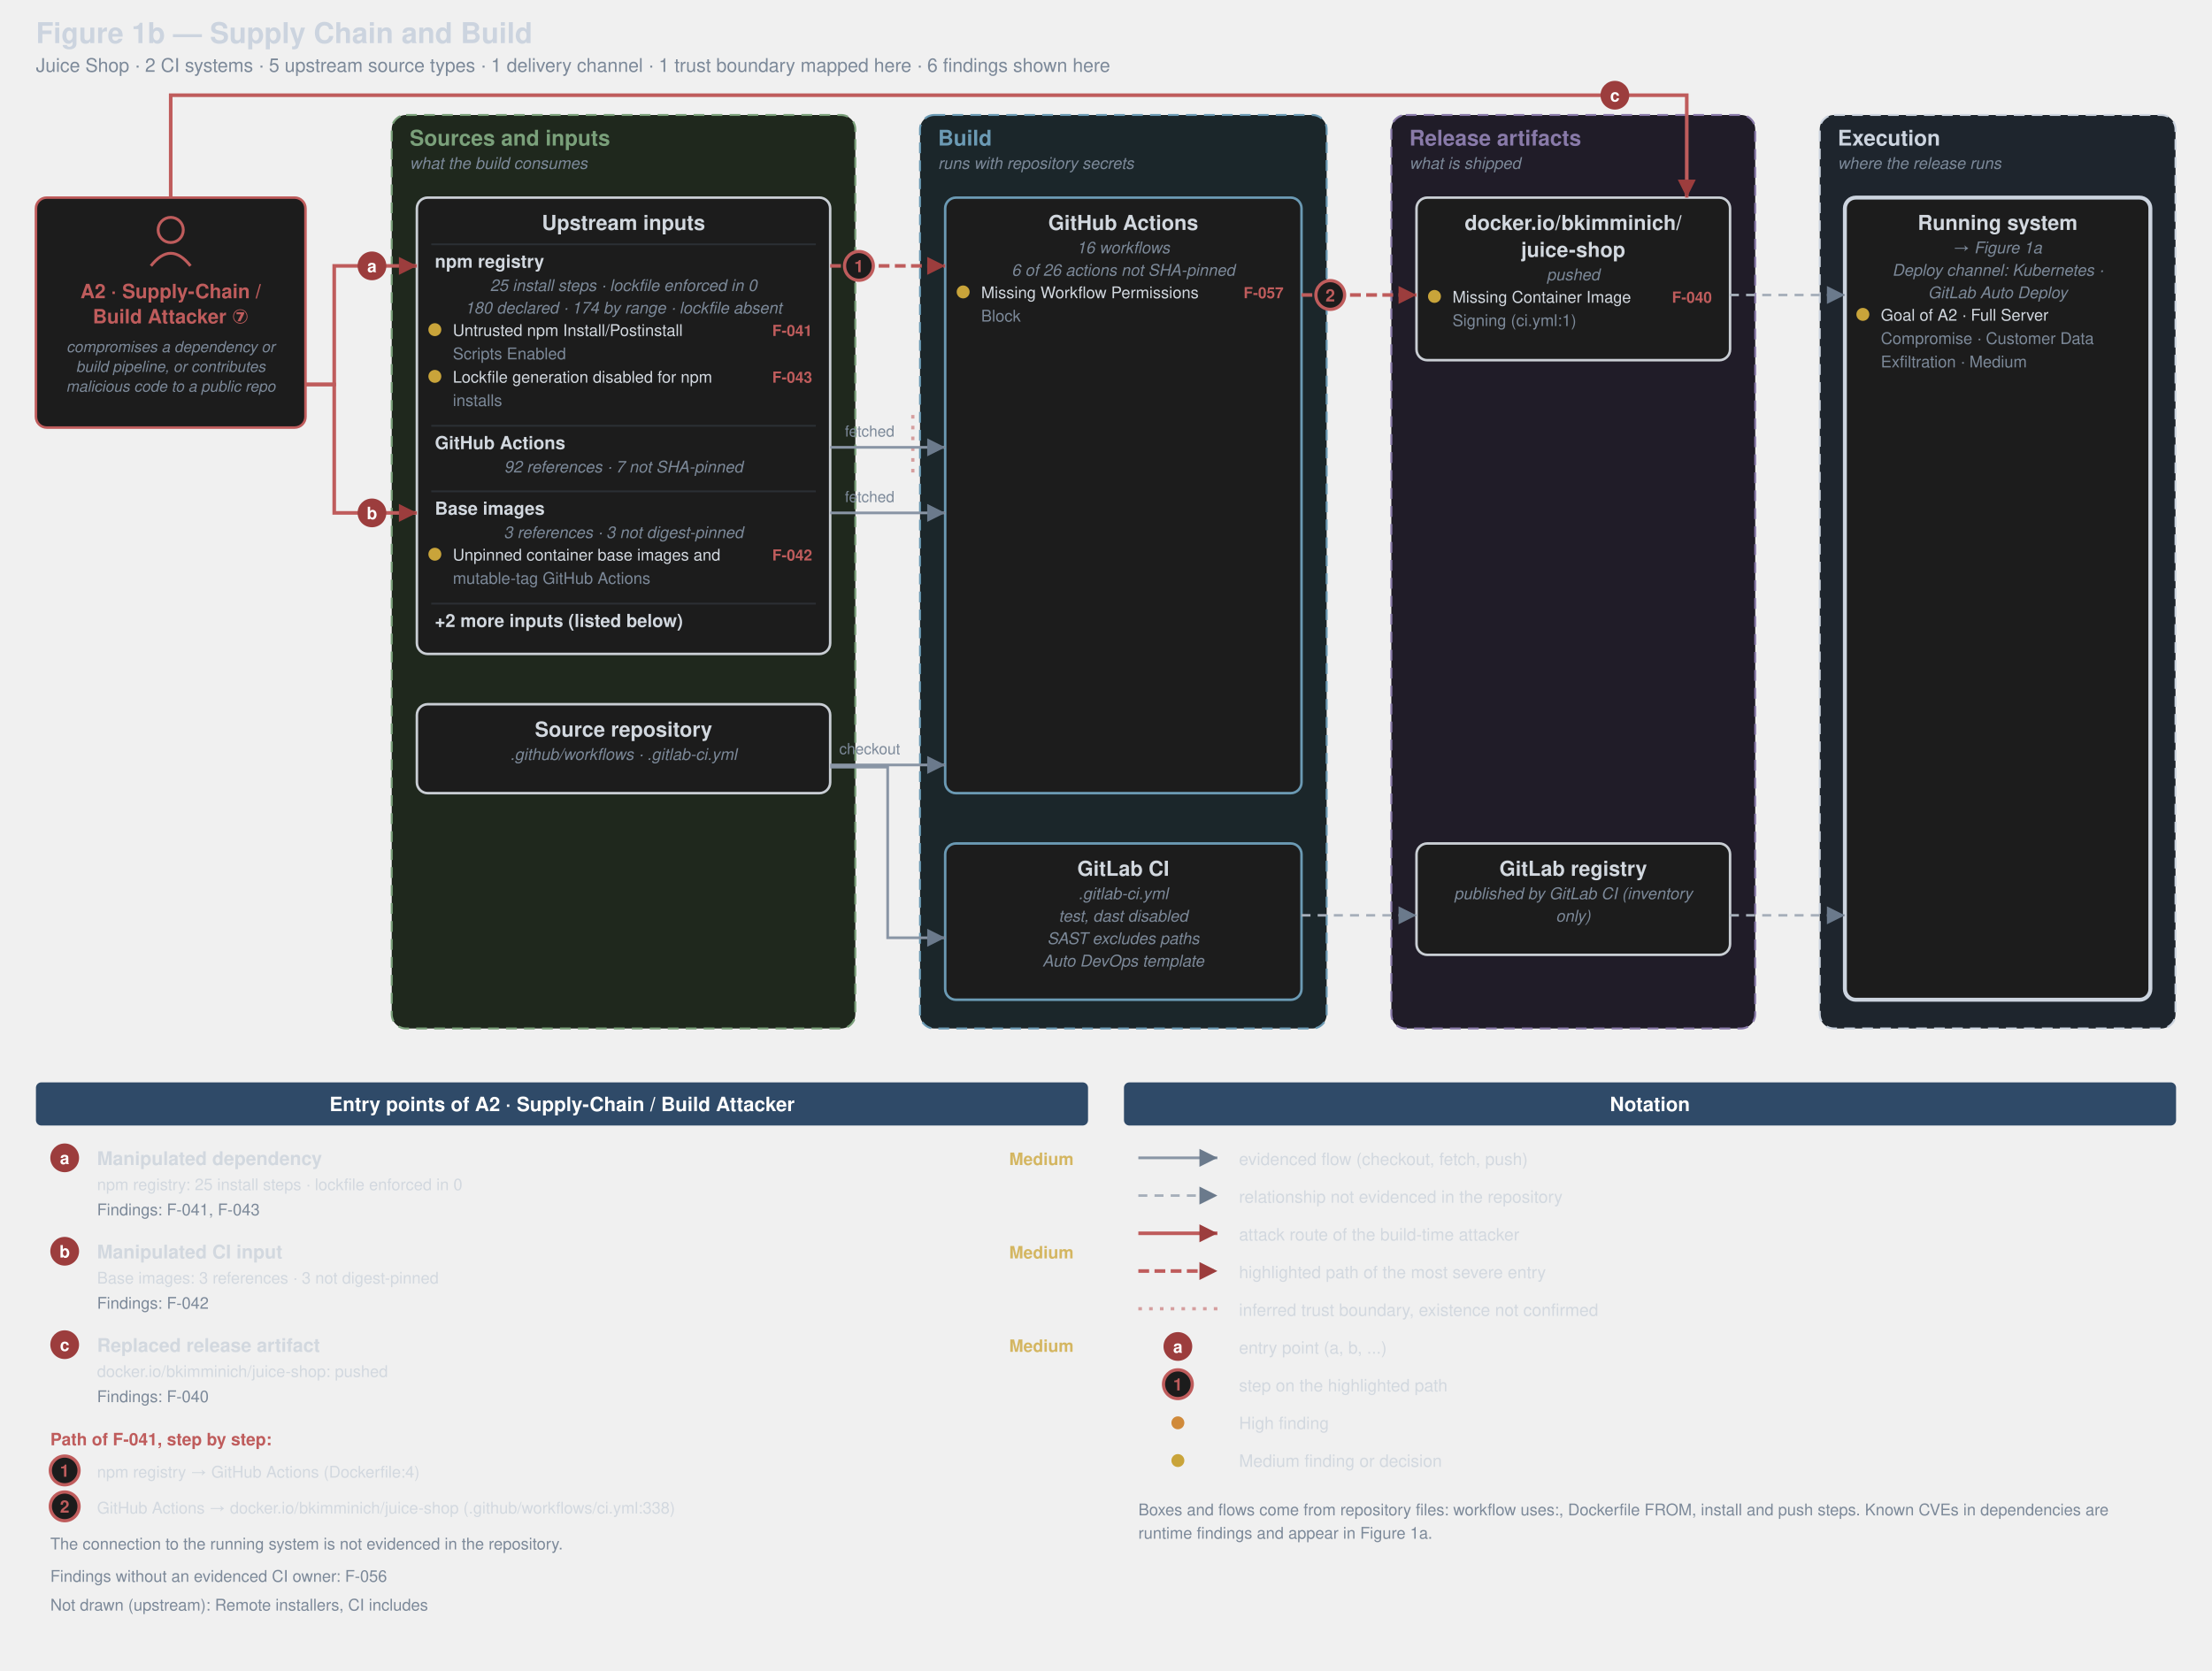
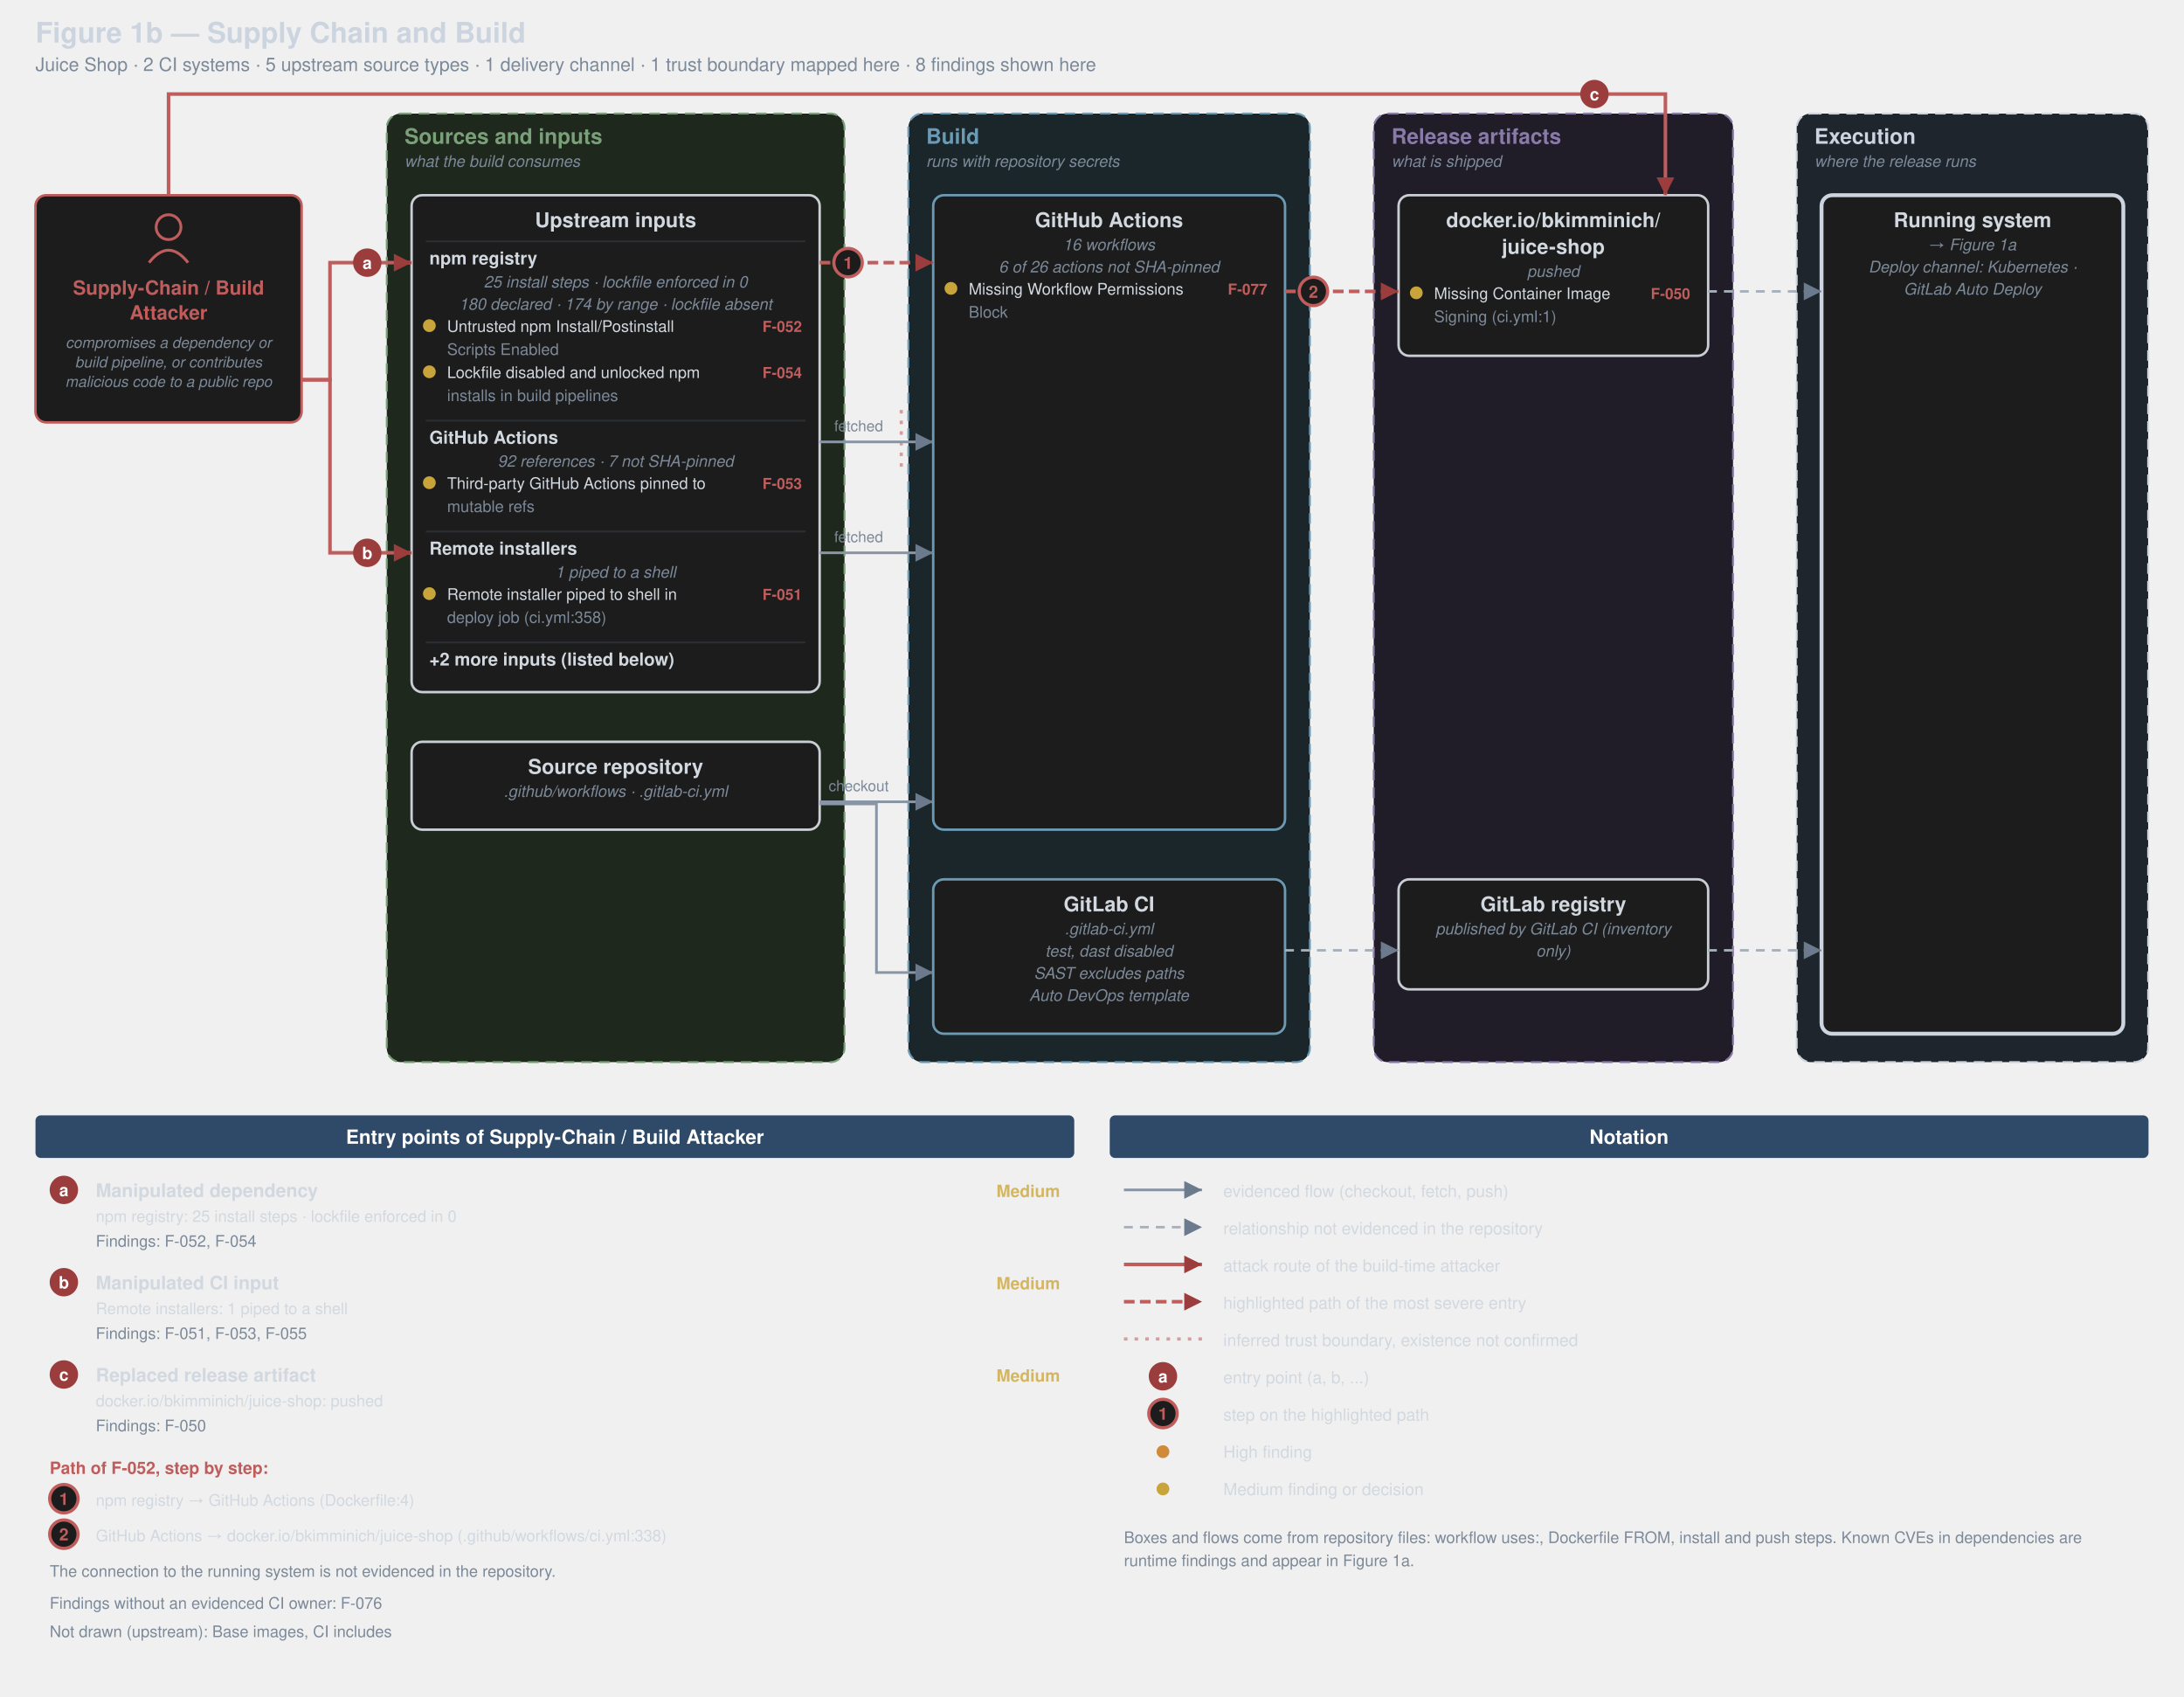
- <svg xmlns="http://www.w3.org/2000/svg" width="1231" height="930" viewBox="0 0 1231 930" font-family="Helvetica, Arial, sans-serif">
+ <svg xmlns="http://www.w3.org/2000/svg" width="1231" height="956" viewBox="0 0 1231 956" font-family="Helvetica, Arial, sans-serif">
  <defs>
    <marker id="m-flow" viewBox="0 0 10 10" refX="10" refY="5" markerWidth="10" markerHeight="10" markerUnits="userSpaceOnUse" orient="auto">
      <path d="M0 0 L10 5 L0 10 z" fill="#6b7a8c" />
    </marker>
    <marker id="m-attack" viewBox="0 0 10 10" refX="10" refY="5" markerWidth="10" markerHeight="10" markerUnits="userSpaceOnUse" orient="auto">
      <path d="M0 0 L10 5 L0 10 z" fill="#9c3d3d" />
    </marker>
  </defs>
  <text x="20.0" y="24.0" font-size="16" font-weight="bold" fill="#ccd4df" text-anchor="start">Figure 1b — Supply Chain and Build</text>
-   <text x="20.0" y="40.0" font-size="10.5" font-weight="normal" fill="#7c8999" text-anchor="start">Juice Shop · 2 CI systems · 5 upstream source types · 1 delivery channel · 1 trust boundary mapped here · 6 findings shown here</text>
-   <rect x="218.0" y="64.0" width="258.0" height="508.5" rx="8" fill="#1f281d" stroke="#7aa07a" stroke-width="1.1" stroke-dasharray="6 4" />
+   <text x="20.0" y="40.0" font-size="10.5" font-weight="normal" fill="#7c8999" text-anchor="start">Juice Shop · 2 CI systems · 5 upstream source types · 1 delivery channel · 1 trust boundary mapped here · 8 findings shown here</text>
+   <rect x="218.0" y="64.0" width="258.0" height="534.5" rx="8" fill="#1f281d" stroke="#7aa07a" stroke-width="1.1" stroke-dasharray="6 4" />
  <text x="228.0" y="81.0" font-size="12" font-weight="bold" fill="#7aa07a" text-anchor="start">Sources and inputs</text>
  <text x="228.0" y="94.0" font-size="9" font-weight="normal" fill="#7c8999" text-anchor="start" font-style="italic">what the build consumes</text>
-   <rect x="512.0" y="64.0" width="226.3" height="508.5" rx="8" fill="#1b262a" stroke="#6b9ab4" stroke-width="1.1" stroke-dasharray="6 4" />
+   <rect x="512.0" y="64.0" width="226.3" height="534.5" rx="8" fill="#1b262a" stroke="#6b9ab4" stroke-width="1.1" stroke-dasharray="6 4" />
  <text x="522.0" y="81.0" font-size="12" font-weight="bold" fill="#6b9ab4" text-anchor="start">Build</text>
  <text x="522.0" y="94.0" font-size="9" font-weight="normal" fill="#7c8999" text-anchor="start" font-style="italic">runs with repository secrets</text>
-   <rect x="774.3" y="64.0" width="202.5" height="508.5" rx="8" fill="#201c28" stroke="#897aa9" stroke-width="1.1" stroke-dasharray="6 4" />
+   <rect x="774.3" y="64.0" width="202.5" height="534.5" rx="8" fill="#201c28" stroke="#897aa9" stroke-width="1.1" stroke-dasharray="6 4" />
  <text x="784.3" y="81.0" font-size="12" font-weight="bold" fill="#897aa9" text-anchor="start">Release artifacts</text>
  <text x="784.3" y="94.0" font-size="9" font-weight="normal" fill="#7c8999" text-anchor="start" font-style="italic">what is shipped</text>
-   <rect x="1012.7" y="64.0" width="198.0" height="508.5" rx="8" fill="#1e252d" stroke="#ccd4df" stroke-width="1.1" stroke-dasharray="6 4" />
+   <rect x="1012.7" y="64.0" width="198.1" height="534.5" rx="8" fill="#1e252d" stroke="#ccd4df" stroke-width="1.1" stroke-dasharray="6 4" />
  <text x="1022.7" y="81.0" font-size="12" font-weight="bold" fill="#ccd4df" text-anchor="start">Execution</text>
  <text x="1022.7" y="94.0" font-size="9" font-weight="normal" fill="#7c8999" text-anchor="start" font-style="italic">where the release runs</text>
  <g>
    <path d="M 508.0 231.0 V 267.0" fill="none" stroke="#bf5c5c" stroke-width="1.8" stroke-dasharray="2 4" stroke-opacity="0.55" />
  </g>
-   <rect x="232.0" y="110.0" width="230.0" height="254.0" rx="6" fill="#1c1c1c" stroke="#c9ced4" stroke-width="1.4" />
+   <rect x="232.0" y="110.0" width="230.0" height="280.0" rx="6" fill="#1c1c1c" stroke="#c9ced4" stroke-width="1.4" />
  <text x="347.0" y="128.0" font-size="11.5" font-weight="bold" fill="#d2d8df" text-anchor="middle">Upstream inputs</text>
  <line x1="240.0" y1="136.0" x2="454.0" y2="136.0" stroke="#2b2f34" />
  <text x="242.0" y="149.0" font-size="10" font-weight="bold" fill="#d2d8df" text-anchor="start">npm registry</text>
  <text x="347.0" y="162.0" font-size="9" font-weight="normal" fill="#7c8999" text-anchor="middle" font-style="italic">25 install steps · lockfile enforced in 0</text>
  <text x="347.0" y="174.5" font-size="9" font-weight="normal" fill="#7c8999" text-anchor="middle" font-style="italic">180 declared · 174 by range · lockfile absent</text>
  <circle cx="242.0" cy="183.5" r="3.6" fill="#c9a43a" />
  <text x="252.0" y="187.0" font-size="9" font-weight="normal" fill="#d2d8df" text-anchor="start">Untrusted npm Install/Postinstall</text>
-   <text x="452.0" y="187.0" font-size="8.5" font-weight="bold" fill="#bf5c5c" text-anchor="end">F-041</text>
+   <text x="452.0" y="187.0" font-size="8.5" font-weight="bold" fill="#bf5c5c" text-anchor="end">F-052</text>
  <text x="252.0" y="200.0" font-size="9" font-weight="normal" fill="#7c8999" text-anchor="start">Scripts Enabled</text>
  <circle cx="242.0" cy="209.5" r="3.6" fill="#c9a43a" />
-   <text x="252.0" y="213.0" font-size="9" font-weight="normal" fill="#d2d8df" text-anchor="start">Lockfile generation disabled for npm</text>
-   <text x="452.0" y="213.0" font-size="8.5" font-weight="bold" fill="#bf5c5c" text-anchor="end">F-043</text>
-   <text x="252.0" y="226.0" font-size="9" font-weight="normal" fill="#7c8999" text-anchor="start">installs</text>
+   <text x="252.0" y="213.0" font-size="9" font-weight="normal" fill="#d2d8df" text-anchor="start">Lockfile disabled and unlocked npm</text>
+   <text x="452.0" y="213.0" font-size="8.5" font-weight="bold" fill="#bf5c5c" text-anchor="end">F-054</text>
+   <text x="252.0" y="226.0" font-size="9" font-weight="normal" fill="#7c8999" text-anchor="start">installs in build pipelines</text>
  <line x1="240.0" y1="237.0" x2="454.0" y2="237.0" stroke="#2b2f34" />
  <text x="242.0" y="250.0" font-size="10" font-weight="bold" fill="#d2d8df" text-anchor="start">GitHub Actions</text>
  <text x="347.0" y="263.0" font-size="9" font-weight="normal" fill="#7c8999" text-anchor="middle" font-style="italic">92 references · 7 not SHA-pinned</text>
-   <line x1="240.0" y1="273.5" x2="454.0" y2="273.5" stroke="#2b2f34" />
-   <text x="242.0" y="286.5" font-size="10" font-weight="bold" fill="#d2d8df" text-anchor="start">Base images</text>
-   <text x="347.0" y="299.5" font-size="9" font-weight="normal" fill="#7c8999" text-anchor="middle" font-style="italic">3 references · 3 not digest-pinned</text>
-   <circle cx="242.0" cy="308.5" r="3.6" fill="#c9a43a" />
-   <text x="252.0" y="312.0" font-size="9" font-weight="normal" fill="#d2d8df" text-anchor="start">Unpinned container base images and</text>
-   <text x="452.0" y="312.0" font-size="8.5" font-weight="bold" fill="#bf5c5c" text-anchor="end">F-042</text>
-   <text x="252.0" y="325.0" font-size="9" font-weight="normal" fill="#7c8999" text-anchor="start">mutable-tag GitHub Actions</text>
-   <line x1="240.0" y1="336.0" x2="454.0" y2="336.0" stroke="#2b2f34" />
-   <text x="242.0" y="349.0" font-size="10" font-weight="bold" fill="#d2d8df" text-anchor="start">+2 more inputs (listed below)</text>
-   <rect x="232.0" y="392.0" width="230.0" height="49.5" rx="6" fill="#1c1c1c" stroke="#c9ced4" stroke-width="1.4" />
-   <text x="347.0" y="410.0" font-size="11.5" font-weight="bold" fill="#d2d8df" text-anchor="middle">Source repository</text>
-   <text x="347.0" y="423.0" font-size="9" font-weight="normal" fill="#7c8999" text-anchor="middle" font-style="italic">.github/workflows · .gitlab-ci.yml</text>
-   <rect x="526.0" y="110.0" width="198.3" height="331.5" rx="6" fill="#1c1c1c" stroke="#6b9ab4" stroke-width="1.4" />
+   <circle cx="242.0" cy="272.0" r="3.6" fill="#c9a43a" />
+   <text x="252.0" y="275.5" font-size="9" font-weight="normal" fill="#d2d8df" text-anchor="start">Third-party GitHub Actions pinned to</text>
+   <text x="452.0" y="275.5" font-size="8.5" font-weight="bold" fill="#bf5c5c" text-anchor="end">F-053</text>
+   <text x="252.0" y="288.5" font-size="9" font-weight="normal" fill="#7c8999" text-anchor="start">mutable refs</text>
+   <line x1="240.0" y1="299.5" x2="454.0" y2="299.5" stroke="#2b2f34" />
+   <text x="242.0" y="312.5" font-size="10" font-weight="bold" fill="#d2d8df" text-anchor="start">Remote installers</text>
+   <text x="347.0" y="325.5" font-size="9" font-weight="normal" fill="#7c8999" text-anchor="middle" font-style="italic">1 piped to a shell</text>
+   <circle cx="242.0" cy="334.5" r="3.6" fill="#c9a43a" />
+   <text x="252.0" y="338.0" font-size="9" font-weight="normal" fill="#d2d8df" text-anchor="start">Remote installer piped to shell in</text>
+   <text x="452.0" y="338.0" font-size="8.5" font-weight="bold" fill="#bf5c5c" text-anchor="end">F-051</text>
+   <text x="252.0" y="351.0" font-size="9" font-weight="normal" fill="#7c8999" text-anchor="start">deploy job (ci.yml:358)</text>
+   <line x1="240.0" y1="362.0" x2="454.0" y2="362.0" stroke="#2b2f34" />
+   <text x="242.0" y="375.0" font-size="10" font-weight="bold" fill="#d2d8df" text-anchor="start">+2 more inputs (listed below)</text>
+   <rect x="232.0" y="418.0" width="230.0" height="49.5" rx="6" fill="#1c1c1c" stroke="#c9ced4" stroke-width="1.4" />
+   <text x="347.0" y="436.0" font-size="11.5" font-weight="bold" fill="#d2d8df" text-anchor="middle">Source repository</text>
+   <text x="347.0" y="449.0" font-size="9" font-weight="normal" fill="#7c8999" text-anchor="middle" font-style="italic">.github/workflows · .gitlab-ci.yml</text>
+   <rect x="526.0" y="110.0" width="198.3" height="357.5" rx="6" fill="#1c1c1c" stroke="#6b9ab4" stroke-width="1.4" />
  <text x="625.1" y="128.0" font-size="11.5" font-weight="bold" fill="#d2d8df" text-anchor="middle">GitHub Actions</text>
  <text x="625.1" y="141.0" font-size="9" font-weight="normal" fill="#7c8999" text-anchor="middle" font-style="italic">16 workflows</text>
  <text x="625.1" y="153.5" font-size="9" font-weight="normal" fill="#7c8999" text-anchor="middle" font-style="italic">6 of 26 actions not SHA-pinned</text>
  <circle cx="536.0" cy="162.5" r="3.6" fill="#c9a43a" />
  <text x="546.0" y="166.0" font-size="9" font-weight="normal" fill="#d2d8df" text-anchor="start">Missing Workflow Permissions</text>
-   <text x="714.3" y="166.0" font-size="8.5" font-weight="bold" fill="#bf5c5c" text-anchor="end">F-057</text>
+   <text x="714.3" y="166.0" font-size="8.5" font-weight="bold" fill="#bf5c5c" text-anchor="end">F-077</text>
  <text x="546.0" y="179.0" font-size="9" font-weight="normal" fill="#7c8999" text-anchor="start">Block</text>
-   <rect x="526.0" y="469.5" width="198.3" height="87.0" rx="6" fill="#1c1c1c" stroke="#6b9ab4" stroke-width="1.4" />
-   <text x="625.1" y="487.5" font-size="11.5" font-weight="bold" fill="#d2d8df" text-anchor="middle">GitLab CI</text>
-   <text x="625.1" y="500.5" font-size="9" font-weight="normal" fill="#7c8999" text-anchor="middle" font-style="italic">.gitlab-ci.yml</text>
-   <text x="625.1" y="513.0" font-size="9" font-weight="normal" fill="#7c8999" text-anchor="middle" font-style="italic">test, dast disabled</text>
-   <text x="625.1" y="525.5" font-size="9" font-weight="normal" fill="#7c8999" text-anchor="middle" font-style="italic">SAST excludes paths</text>
-   <text x="625.1" y="538.0" font-size="9" font-weight="normal" fill="#7c8999" text-anchor="middle" font-style="italic">Auto DevOps template</text>
+   <rect x="526.0" y="495.5" width="198.3" height="87.0" rx="6" fill="#1c1c1c" stroke="#6b9ab4" stroke-width="1.4" />
+   <text x="625.1" y="513.5" font-size="11.5" font-weight="bold" fill="#d2d8df" text-anchor="middle">GitLab CI</text>
+   <text x="625.1" y="526.5" font-size="9" font-weight="normal" fill="#7c8999" text-anchor="middle" font-style="italic">.gitlab-ci.yml</text>
+   <text x="625.1" y="539.0" font-size="9" font-weight="normal" fill="#7c8999" text-anchor="middle" font-style="italic">test, dast disabled</text>
+   <text x="625.1" y="551.5" font-size="9" font-weight="normal" fill="#7c8999" text-anchor="middle" font-style="italic">SAST excludes paths</text>
+   <text x="625.1" y="564.0" font-size="9" font-weight="normal" fill="#7c8999" text-anchor="middle" font-style="italic">Auto DevOps template</text>
  <rect x="788.3" y="110.0" width="174.5" height="90.5" rx="6" fill="#1c1c1c" stroke="#c9ced4" stroke-width="1.4" />
  <text x="875.5" y="128.0" font-size="11.5" font-weight="bold" fill="#d2d8df" text-anchor="middle">docker.io/bkimminich/</text>
  <text x="875.5" y="143.0" font-size="11.5" font-weight="bold" fill="#d2d8df" text-anchor="middle">juice-shop</text>
  <text x="875.5" y="156.0" font-size="9" font-weight="normal" fill="#7c8999" text-anchor="middle" font-style="italic">pushed</text>
  <circle cx="798.3" cy="165.0" r="3.6" fill="#c9a43a" />
  <text x="808.3" y="168.5" font-size="9" font-weight="normal" fill="#d2d8df" text-anchor="start">Missing Container Image</text>
-   <text x="952.7" y="168.5" font-size="8.5" font-weight="bold" fill="#bf5c5c" text-anchor="end">F-040</text>
+   <text x="952.7" y="168.5" font-size="8.5" font-weight="bold" fill="#bf5c5c" text-anchor="end">F-050</text>
  <text x="808.3" y="181.5" font-size="9" font-weight="normal" fill="#7c8999" text-anchor="start">Signing (ci.yml:1)</text>
-   <rect x="788.3" y="469.5" width="174.5" height="62.0" rx="6" fill="#1c1c1c" stroke="#c9ced4" stroke-width="1.4" />
-   <text x="875.5" y="487.5" font-size="11.5" font-weight="bold" fill="#d2d8df" text-anchor="middle">GitLab registry</text>
-   <text x="875.5" y="500.5" font-size="9" font-weight="normal" fill="#7c8999" text-anchor="middle" font-style="italic">published by GitLab CI (inventory</text>
-   <text x="875.5" y="513.0" font-size="9" font-weight="normal" fill="#7c8999" text-anchor="middle" font-style="italic">only)</text>
-   <rect x="1026.7" y="110.0" width="170.0" height="446.5" rx="6" fill="#1c1c1c" stroke="#ccd4df" stroke-width="2.2" />
-   <text x="1111.7" y="128.0" font-size="11.5" font-weight="bold" fill="#d2d8df" text-anchor="middle">Running system</text>
-   <text x="1111.7" y="141.0" font-size="9" font-weight="normal" fill="#7c8999" text-anchor="middle" font-style="italic">→ Figure 1a</text>
-   <text x="1111.7" y="153.5" font-size="9" font-weight="normal" fill="#7c8999" text-anchor="middle" font-style="italic">Deploy channel: Kubernetes ·</text>
-   <text x="1111.7" y="166.0" font-size="9" font-weight="normal" fill="#7c8999" text-anchor="middle" font-style="italic">GitLab Auto Deploy</text>
-   <circle cx="1036.7" cy="175.0" r="3.6" fill="#c9a43a" />
-   <text x="1046.7" y="178.5" font-size="9" font-weight="normal" fill="#d2d8df" text-anchor="start">Goal of A2 · Full Server</text>
-   <text x="1046.7" y="191.5" font-size="9" font-weight="normal" fill="#7c8999" text-anchor="start">Compromise · Customer Data</text>
-   <text x="1046.7" y="204.5" font-size="9" font-weight="normal" fill="#7c8999" text-anchor="start">Exfiltration · Medium</text>
+   <rect x="788.3" y="495.5" width="174.5" height="62.0" rx="6" fill="#1c1c1c" stroke="#c9ced4" stroke-width="1.4" />
+   <text x="875.5" y="513.5" font-size="11.5" font-weight="bold" fill="#d2d8df" text-anchor="middle">GitLab registry</text>
+   <text x="875.5" y="526.5" font-size="9" font-weight="normal" fill="#7c8999" text-anchor="middle" font-style="italic">published by GitLab CI (inventory</text>
+   <text x="875.5" y="539.0" font-size="9" font-weight="normal" fill="#7c8999" text-anchor="middle" font-style="italic">only)</text>
+   <rect x="1026.7" y="110.0" width="170.1" height="472.5" rx="6" fill="#1c1c1c" stroke="#ccd4df" stroke-width="2.2" />
+   <text x="1111.8" y="128.0" font-size="11.5" font-weight="bold" fill="#d2d8df" text-anchor="middle">Running system</text>
+   <text x="1111.8" y="141.0" font-size="9" font-weight="normal" fill="#7c8999" text-anchor="middle" font-style="italic">→ Figure 1a</text>
+   <text x="1111.8" y="153.5" font-size="9" font-weight="normal" fill="#7c8999" text-anchor="middle" font-style="italic">Deploy channel: Kubernetes ·</text>
+   <text x="1111.8" y="166.0" font-size="9" font-weight="normal" fill="#7c8999" text-anchor="middle" font-style="italic">GitLab Auto Deploy</text>
  <rect x="20.0" y="110.0" width="150.0" height="128.0" rx="6" fill="#1c1c1c" stroke="#bf5c5c" stroke-width="1.4" />
  <circle cx="95.0" cy="128.0" r="7" fill="none" stroke="#bf5c5c" stroke-width="1.6" />
  <path d="M84.0 148.0 q11 -14 22 0" fill="none" stroke="#bf5c5c" stroke-width="1.6" />
-   <text x="95.0" y="166.0" font-size="11" font-weight="bold" fill="#bf5c5c" text-anchor="middle">A2 · Supply-Chain /</text>
-   <text x="95.0" y="180.0" font-size="11" font-weight="bold" fill="#bf5c5c" text-anchor="middle">Build Attacker ⑦</text>
+   <text x="95.0" y="166.0" font-size="11" font-weight="bold" fill="#bf5c5c" text-anchor="middle">Supply-Chain / Build</text>
+   <text x="95.0" y="180.0" font-size="11" font-weight="bold" fill="#bf5c5c" text-anchor="middle">Attacker</text>
  <text x="95.0" y="196.0" font-size="8.5" font-weight="normal" fill="#7c8999" text-anchor="middle" font-style="italic">compromises a dependency or</text>
  <text x="95.0" y="207.0" font-size="8.5" font-weight="normal" fill="#7c8999" text-anchor="middle" font-style="italic">build pipeline, or contributes</text>
  <text x="95.0" y="218.0" font-size="8.5" font-weight="normal" fill="#7c8999" text-anchor="middle" font-style="italic">malicious code to a public repo</text>
  <path d="M462.0 148.0 L526.0 148.0" fill="none" stroke="#bf5c5c" stroke-width="2" stroke-dasharray="6 3" marker-end="url(#m-attack)" />
  <circle cx="478.0" cy="148.0" r="8" fill="#1c1c1c" stroke="#bf5c5c" stroke-width="1.8" />
  <text x="478.0" y="151.5" font-size="9.5" font-weight="bold" fill="#bf5c5c" text-anchor="middle">1</text>
  <path d="M462.0 249.0 L526.0 249.0" fill="none" stroke="#8995a5" stroke-width="1.5" marker-end="url(#m-flow)" />
  <text x="484.0" y="243.0" font-size="8.5" font-weight="normal" fill="#7c8999" text-anchor="middle">fetched</text>
-   <path d="M462.0 285.5 L526.0 285.5" fill="none" stroke="#8995a5" stroke-width="1.5" marker-end="url(#m-flow)" />
-   <text x="484.0" y="279.5" font-size="8.5" font-weight="normal" fill="#7c8999" text-anchor="middle">fetched</text>
-   <path d="M462.0 425.8 L526.0 425.8" fill="none" stroke="#8995a5" stroke-width="1.5" marker-end="url(#m-flow)" />
-   <text x="484.0" y="419.8" font-size="8.5" font-weight="normal" fill="#7c8999" text-anchor="middle">checkout</text>
-   <path d="M462.0 427.0 L494.0 427.0 L494.0 522.0 L526.0 522.0" fill="none" stroke="#8995a5" stroke-width="1.5" marker-end="url(#m-flow)" />
+   <path d="M462.0 311.5 L526.0 311.5" fill="none" stroke="#8995a5" stroke-width="1.5" marker-end="url(#m-flow)" />
+   <text x="484.0" y="305.5" font-size="8.5" font-weight="normal" fill="#7c8999" text-anchor="middle">fetched</text>
+   <path d="M462.0 451.8 L526.0 451.8" fill="none" stroke="#8995a5" stroke-width="1.5" marker-end="url(#m-flow)" />
+   <text x="484.0" y="445.8" font-size="8.5" font-weight="normal" fill="#7c8999" text-anchor="middle">checkout</text>
+   <path d="M462.0 453.0 L494.0 453.0 L494.0 548.0 L526.0 548.0" fill="none" stroke="#8995a5" stroke-width="1.5" marker-end="url(#m-flow)" />
  <path d="M724.3 164.2 L788.3 164.2" fill="none" stroke="#bf5c5c" stroke-width="2" stroke-dasharray="6 3" marker-end="url(#m-attack)" />
  <circle cx="740.3" cy="164.2" r="8" fill="#1c1c1c" stroke="#bf5c5c" stroke-width="1.8" />
  <text x="740.3" y="167.8" font-size="9.5" font-weight="bold" fill="#bf5c5c" text-anchor="middle">2</text>
  <path d="M962.7 164.2 L1026.7 164.2" fill="none" stroke="#a6afba" stroke-width="1.4" stroke-dasharray="5 4" marker-end="url(#m-flow)" />
-   <path d="M724.3 509.5 L788.3 509.5" fill="none" stroke="#a6afba" stroke-width="1.4" stroke-dasharray="5 4" marker-end="url(#m-flow)" />
-   <path d="M962.7 509.5 L1026.7 509.5" fill="none" stroke="#a6afba" stroke-width="1.4" stroke-dasharray="5 4" marker-end="url(#m-flow)" />
+   <path d="M724.3 535.5 L788.3 535.5" fill="none" stroke="#a6afba" stroke-width="1.4" stroke-dasharray="5 4" marker-end="url(#m-flow)" />
+   <path d="M962.7 535.5 L1026.7 535.5" fill="none" stroke="#a6afba" stroke-width="1.4" stroke-dasharray="5 4" marker-end="url(#m-flow)" />
  <path d="M170.0 214.0 L186.0 214.0 L186.0 148.0 L232.0 148.0" fill="none" stroke="#bf5c5c" stroke-width="2" marker-end="url(#m-attack)" />
  <circle cx="207.0" cy="148.0" r="8" fill="#9c3d3d" />
  <text x="207.0" y="151.5" font-size="9.5" font-weight="bold" fill="#ffffff" text-anchor="middle">a</text>
-   <path d="M170.0 214.0 L186.0 214.0 L186.0 285.5 L232.0 285.5" fill="none" stroke="#bf5c5c" stroke-width="2" marker-end="url(#m-attack)" />
-   <circle cx="207.0" cy="285.5" r="8" fill="#9c3d3d" />
-   <text x="207.0" y="289.0" font-size="9.5" font-weight="bold" fill="#ffffff" text-anchor="middle">b</text>
+   <path d="M170.0 214.0 L186.0 214.0 L186.0 311.5 L232.0 311.5" fill="none" stroke="#bf5c5c" stroke-width="2" marker-end="url(#m-attack)" />
+   <circle cx="207.0" cy="311.5" r="8" fill="#9c3d3d" />
+   <text x="207.0" y="315.0" font-size="9.5" font-weight="bold" fill="#ffffff" text-anchor="middle">b</text>
  <path d="M95.0 110.0 L95.0 53.0 L938.7 53.0 L938.7 110.0" fill="none" stroke="#bf5c5c" stroke-width="2" marker-end="url(#m-attack)" />
  <circle cx="898.7" cy="53.0" r="8" fill="#9c3d3d" />
  <text x="898.7" y="56.5" font-size="9.5" font-weight="bold" fill="#ffffff" text-anchor="middle">c</text>
-   <g transform="translate(0,602.5)">
+   <g transform="translate(0,628.5)">
    <rect x="20.0" y="0.0" width="585.5" height="24.0" rx="3" fill="#2f4a68" stroke="#c4ceda" stroke-width="0" />
-     <text x="312.8" y="16.0" font-size="11" font-weight="bold" fill="#ffffff" text-anchor="middle">Entry points of A2 · Supply-Chain / Build Attacker</text>
+     <text x="312.8" y="16.0" font-size="11" font-weight="bold" fill="#ffffff" text-anchor="middle">Entry points of Supply-Chain / Build Attacker</text>
    <circle cx="36.0" cy="42.0" r="8" fill="#9c3d3d" />
    <text x="36.0" y="45.5" font-size="9.5" font-weight="bold" fill="#ffffff" text-anchor="middle">a</text>
    <text x="54.0" y="46.0" font-size="10.5" font-weight="bold" fill="#d2d8df" text-anchor="start">Manipulated dependency</text>
    <text x="597.5" y="46.0" font-size="9.5" font-weight="bold" fill="#d4b661" text-anchor="end">Medium</text>
    <text x="54.0" y="60.0" font-size="9" font-weight="normal" fill="#d2d8df" text-anchor="start">npm registry: 25 install steps · lockfile enforced in 0</text>
-     <text x="54.0" y="74.0" font-size="9" font-weight="normal" fill="#7c8999" text-anchor="start">Findings: F-041, F-043</text>
+     <text x="54.0" y="74.0" font-size="9" font-weight="normal" fill="#7c8999" text-anchor="start">Findings: F-052, F-054</text>
    <circle cx="36.0" cy="94.0" r="8" fill="#9c3d3d" />
    <text x="36.0" y="97.5" font-size="9.5" font-weight="bold" fill="#ffffff" text-anchor="middle">b</text>
    <text x="54.0" y="98.0" font-size="10.5" font-weight="bold" fill="#d2d8df" text-anchor="start">Manipulated CI input</text>
    <text x="597.5" y="98.0" font-size="9.5" font-weight="bold" fill="#d4b661" text-anchor="end">Medium</text>
-     <text x="54.0" y="112.0" font-size="9" font-weight="normal" fill="#d2d8df" text-anchor="start">Base images: 3 references · 3 not digest-pinned</text>
-     <text x="54.0" y="126.0" font-size="9" font-weight="normal" fill="#7c8999" text-anchor="start">Findings: F-042</text>
+     <text x="54.0" y="112.0" font-size="9" font-weight="normal" fill="#d2d8df" text-anchor="start">Remote installers: 1 piped to a shell</text>
+     <text x="54.0" y="126.0" font-size="9" font-weight="normal" fill="#7c8999" text-anchor="start">Findings: F-051, F-053, F-055</text>
    <circle cx="36.0" cy="146.0" r="8" fill="#9c3d3d" />
    <text x="36.0" y="149.5" font-size="9.5" font-weight="bold" fill="#ffffff" text-anchor="middle">c</text>
    <text x="54.0" y="150.0" font-size="10.5" font-weight="bold" fill="#d2d8df" text-anchor="start">Replaced release artifact</text>
    <text x="597.5" y="150.0" font-size="9.5" font-weight="bold" fill="#d4b661" text-anchor="end">Medium</text>
    <text x="54.0" y="164.0" font-size="9" font-weight="normal" fill="#d2d8df" text-anchor="start">docker.io/bkimminich/juice-shop: pushed</text>
-     <text x="54.0" y="178.0" font-size="9" font-weight="normal" fill="#7c8999" text-anchor="start">Findings: F-040</text>
-     <text x="28.0" y="202.0" font-size="9.5" font-weight="bold" fill="#bf5c5c" text-anchor="start">Path of F-041, step by step:</text>
+     <text x="54.0" y="178.0" font-size="9" font-weight="normal" fill="#7c8999" text-anchor="start">Findings: F-050</text>
+     <text x="28.0" y="202.0" font-size="9.5" font-weight="bold" fill="#bf5c5c" text-anchor="start">Path of F-052, step by step:</text>
    <circle cx="36.0" cy="216.0" r="8" fill="#1c1c1c" stroke="#bf5c5c" stroke-width="1.8" />
    <text x="36.0" y="219.5" font-size="9.5" font-weight="bold" fill="#bf5c5c" text-anchor="middle">1</text>
    <text x="54.0" y="220.0" font-size="9" font-weight="normal" fill="#d2d8df" text-anchor="start">npm registry → GitHub Actions (Dockerfile:4)</text>
    <circle cx="36.0" cy="236.0" r="8" fill="#1c1c1c" stroke="#bf5c5c" stroke-width="1.8" />
    <text x="36.0" y="239.5" font-size="9.5" font-weight="bold" fill="#bf5c5c" text-anchor="middle">2</text>
    <text x="54.0" y="240.0" font-size="9" font-weight="normal" fill="#d2d8df" text-anchor="start">GitHub Actions → docker.io/bkimminich/juice-shop (.github/workflows/ci.yml:338)</text>
    <text x="28.0" y="260.0" font-size="9" font-weight="normal" fill="#7c8999" text-anchor="start">The connection to the running system is not evidenced in the repository.</text>
-     <text x="28.0" y="278.0" font-size="9" font-weight="normal" fill="#7c8999" text-anchor="start">Findings without an evidenced CI owner: F-056</text>
-     <text x="28.0" y="294.0" font-size="9" font-weight="normal" fill="#7c8999" text-anchor="start">Not drawn (upstream): Remote installers, CI includes</text>
+     <text x="28.0" y="278.0" font-size="9" font-weight="normal" fill="#7c8999" text-anchor="start">Findings without an evidenced CI owner: F-076</text>
+     <text x="28.0" y="294.0" font-size="9" font-weight="normal" fill="#7c8999" text-anchor="start">Not drawn (upstream): Base images, CI includes</text>
    <rect x="625.5" y="0.0" width="585.5" height="24.0" rx="3" fill="#2f4a68" stroke="#c4ceda" stroke-width="0" />
    <text x="918.2" y="16.0" font-size="11" font-weight="bold" fill="#ffffff" text-anchor="middle">Notation</text>
    <path d="M633.5 42.0 L677.5 42.0" fill="none" stroke="#8995a5" stroke-width="1.5" marker-end="url(#m-flow)" />
    <text x="689.5" y="46.0" font-size="9.5" font-weight="normal" fill="#d2d8df" text-anchor="start">evidenced flow (checkout, fetch, push)</text>
    <path d="M633.5 63.0 L677.5 63.0" fill="none" stroke="#a6afba" stroke-width="1.4" stroke-dasharray="5 4" marker-end="url(#m-flow)" />
    <text x="689.5" y="67.0" font-size="9.5" font-weight="normal" fill="#d2d8df" text-anchor="start">relationship not evidenced in the repository</text>
    <path d="M633.5 84.0 L677.5 84.0" fill="none" stroke="#bf5c5c" stroke-width="2" marker-end="url(#m-attack)" />
    <text x="689.5" y="88.0" font-size="9.5" font-weight="normal" fill="#d2d8df" text-anchor="start">attack route of the build-time attacker</text>
    <path d="M633.5 105.0 L677.5 105.0" fill="none" stroke="#bf5c5c" stroke-width="2" stroke-dasharray="6 3" marker-end="url(#m-attack)" />
    <text x="689.5" y="109.0" font-size="9.5" font-weight="normal" fill="#d2d8df" text-anchor="start">highlighted path of the most severe entry</text>
    <path d="M 633.5 126.0 H 677.5" fill="none" stroke="#bf5c5c" stroke-width="1.8" stroke-dasharray="2 4" stroke-opacity="0.55" />
    <text x="689.5" y="130.0" font-size="9.5" font-weight="normal" fill="#d2d8df" text-anchor="start">inferred trust boundary, existence not confirmed</text>
    <circle cx="655.5" cy="147.0" r="8" fill="#9c3d3d" />
    <text x="655.5" y="150.5" font-size="9.5" font-weight="bold" fill="#ffffff" text-anchor="middle">a</text>
    <text x="689.5" y="151.0" font-size="9.5" font-weight="normal" fill="#d2d8df" text-anchor="start">entry point (a, b, ...)</text>
    <circle cx="655.5" cy="168.0" r="8" fill="#1c1c1c" stroke="#bf5c5c" stroke-width="1.8" />
    <text x="655.5" y="171.5" font-size="9.5" font-weight="bold" fill="#bf5c5c" text-anchor="middle">1</text>
    <text x="689.5" y="172.0" font-size="9.5" font-weight="normal" fill="#d2d8df" text-anchor="start">step on the highlighted path</text>
    <circle cx="655.5" cy="189.5" r="3.6" fill="#d08a3a" />
    <text x="689.5" y="193.0" font-size="9.5" font-weight="normal" fill="#d2d8df" text-anchor="start">High finding</text>
    <circle cx="655.5" cy="210.5" r="3.6" fill="#c9a43a" />
    <text x="689.5" y="214.0" font-size="9.5" font-weight="normal" fill="#d2d8df" text-anchor="start">Medium finding or decision</text>
    <text x="633.5" y="241.0" font-size="9" font-weight="normal" fill="#7c8999" text-anchor="start">Boxes and flows come from repository files: workflow uses:, Dockerfile FROM, install and push steps. Known CVEs in dependencies are</text>
    <text x="633.5" y="254.0" font-size="9" font-weight="normal" fill="#7c8999" text-anchor="start">runtime findings and appear in Figure 1a.</text>
  </g>
</svg>
